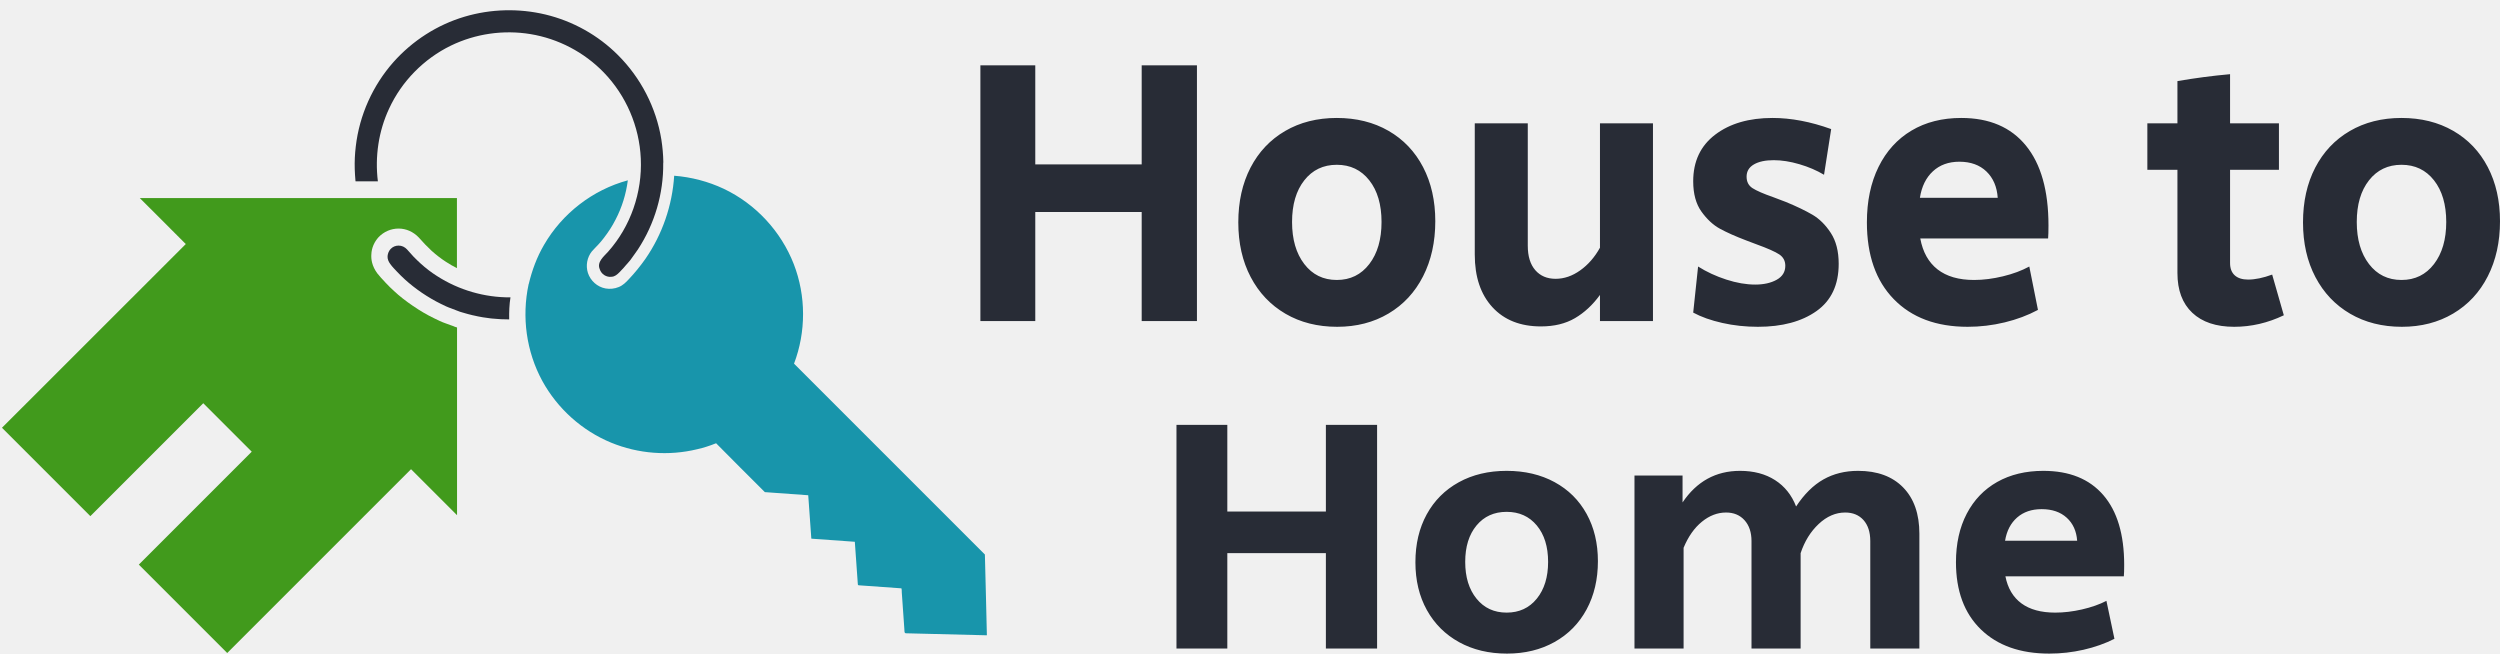
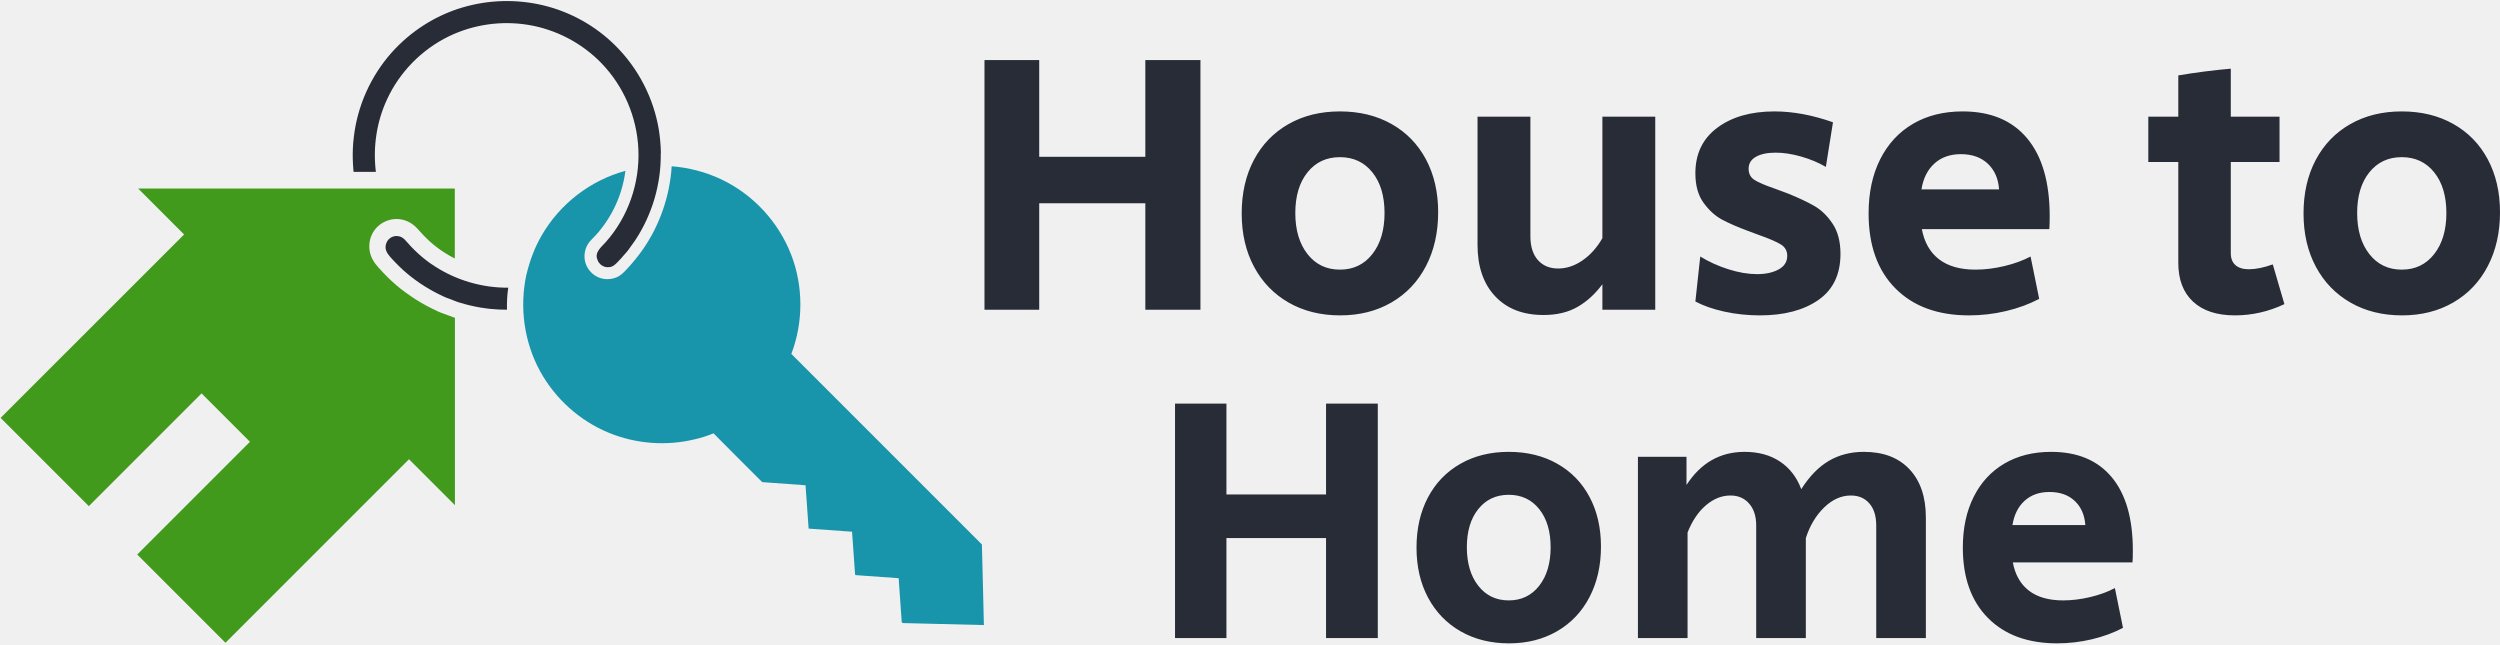
- <svg xmlns="http://www.w3.org/2000/svg" width="153" height="40" viewBox="0 0 153 40" fill="none">
-   <path d="M23.172 14.512C23.488 14.182 23.927 13.988 24.393 13.988C24.853 13.988 25.291 14.182 25.622 14.527C25.708 14.613 25.787 14.706 25.859 14.785C25.916 14.85 25.974 14.915 26.024 14.965C26.154 15.101 26.29 15.231 26.419 15.353C26.692 15.597 26.987 15.827 27.288 16.021C27.504 16.165 27.734 16.294 27.964 16.409V12.12H8.554L11.37 14.936L0.12 26.179L5.529 31.588L12.44 24.677L15.407 27.644L8.496 34.555L13.905 39.964L25.155 28.715L27.971 31.53V20.044L27.957 20.037C27.863 20.015 27.784 19.979 27.741 19.958C27.691 19.943 27.633 19.922 27.576 19.9C27.483 19.864 27.389 19.828 27.303 19.8C27.03 19.706 26.786 19.591 26.563 19.476C26.118 19.261 25.679 19.002 25.263 18.715C24.832 18.42 24.451 18.126 24.113 17.81C23.948 17.659 23.776 17.494 23.589 17.293L23.532 17.228C23.395 17.084 23.237 16.919 23.093 16.732C22.756 16.28 22.705 15.849 22.727 15.569C22.741 15.173 22.907 14.8 23.172 14.512Z" fill="#419A1C" />
-   <path d="M60.397 38.88H60.39C59.535 38.858 56.238 38.779 55.441 38.757C55.362 38.75 55.362 38.693 55.354 38.65C55.354 38.599 55.347 38.556 55.347 38.506C55.333 38.298 55.225 36.803 55.189 36.257C55.189 36.229 55.189 36.006 55.16 36.006C55.017 35.999 52.718 35.834 52.546 35.819C52.488 35.812 52.502 35.747 52.495 35.697C52.459 35.166 52.323 33.219 52.316 33.169C52.316 33.147 52.294 33.154 52.273 33.154C51.396 33.089 50.534 33.032 49.665 32.967C49.651 32.967 49.651 32.953 49.651 32.931C49.629 32.673 49.507 30.913 49.471 30.41C49.471 30.374 49.464 30.345 49.464 30.309C49.464 30.309 46.957 30.13 46.878 30.123C46.863 30.123 46.813 30.123 46.806 30.115C46.741 30.051 43.839 27.156 43.825 27.127C43.43 27.285 43.078 27.4 42.668 27.493C40.922 27.917 39.062 27.773 37.403 27.091C35.621 26.358 34.12 25.008 33.193 23.32C32.209 21.517 31.921 19.397 32.352 17.393L32.36 17.379C32.561 16.538 32.855 15.741 33.294 14.987C34.407 13.061 36.275 11.617 38.423 11.036C38.315 11.876 38.063 12.695 37.668 13.449C37.467 13.845 37.223 14.218 36.95 14.57C36.842 14.714 36.727 14.85 36.605 14.979C36.483 15.116 36.339 15.245 36.224 15.382C35.93 15.748 35.837 16.251 35.98 16.703C36.138 17.185 36.555 17.558 37.05 17.652C37.324 17.702 37.611 17.673 37.869 17.566C38.121 17.465 38.308 17.278 38.487 17.084C38.854 16.696 39.191 16.28 39.5 15.841C40.535 14.347 41.145 12.566 41.26 10.755C42.302 10.835 43.343 11.107 44.292 11.553C46.246 12.48 47.797 14.153 48.58 16.165C49.334 18.111 49.334 20.31 48.595 22.256C48.767 22.429 60.203 33.865 60.275 33.937C60.297 34.792 60.318 35.647 60.34 36.495C60.354 37.292 60.376 38.082 60.397 38.88Z" fill="#1895AB" />
-   <path d="M40.589 9.976C40.611 11.851 40.065 13.704 39.037 15.27C38.937 15.421 38.829 15.572 38.721 15.716C38.628 15.852 38.52 16.003 38.405 16.118C38.319 16.204 38.247 16.305 38.161 16.398C38.075 16.492 37.989 16.585 37.902 16.671C37.773 16.801 37.622 16.93 37.435 16.937C37.119 16.987 36.796 16.779 36.703 16.47C36.516 16.025 36.968 15.687 37.22 15.4C38.599 13.848 39.31 11.772 39.217 9.71C39.131 7.742 38.319 5.846 36.947 4.43C35.747 3.195 34.167 2.369 32.471 2.088C30.819 1.815 29.102 2.06 27.594 2.792C25.942 3.597 24.584 4.976 23.815 6.643C23.169 8.022 22.939 9.581 23.126 11.097H21.761C21.761 11.068 21.753 11.054 21.753 11.046C21.732 10.817 21.718 10.579 21.71 10.35C21.696 9.883 21.718 9.416 21.775 8.949C21.998 7.045 22.809 5.235 24.081 3.798C25.245 2.491 26.761 1.514 28.442 1.018C30.043 0.544 31.76 0.501 33.384 0.889C35.058 1.291 36.602 2.153 37.816 3.367C39.217 4.761 40.158 6.585 40.474 8.532C40.546 8.992 40.589 9.459 40.596 9.926C40.589 9.947 40.589 9.962 40.589 9.976Z" fill="#282C36" />
-   <path d="M31.162 19.548C30.824 19.548 30.494 19.534 30.156 19.498C30.156 19.498 30.156 19.498 30.149 19.498C30.055 19.498 29.955 19.469 29.861 19.462C29.761 19.448 29.66 19.433 29.552 19.419C29.351 19.39 29.15 19.34 28.949 19.297H28.942C28.748 19.246 28.547 19.203 28.353 19.139C28.346 19.139 28.338 19.131 28.338 19.131C28.331 19.131 28.324 19.131 28.324 19.131C28.288 19.124 28.245 19.11 28.209 19.096C28.173 19.096 28.116 19.06 28.08 19.052C28.03 19.038 27.979 19.017 27.929 18.995C27.821 18.952 27.721 18.909 27.613 18.873C27.397 18.801 27.189 18.7 26.988 18.6C26.578 18.399 26.191 18.169 25.817 17.917C25.451 17.666 25.099 17.393 24.775 17.098C24.61 16.948 24.452 16.79 24.301 16.631C24.158 16.481 24.007 16.33 23.885 16.157C23.777 16.014 23.705 15.848 23.719 15.669C23.734 15.511 23.798 15.353 23.906 15.238C24.035 15.101 24.208 15.03 24.395 15.03C24.596 15.03 24.768 15.116 24.905 15.259C25.041 15.403 25.163 15.554 25.3 15.698C25.444 15.848 25.594 15.992 25.752 16.136C26.061 16.416 26.399 16.675 26.751 16.897C28.08 17.752 29.66 18.212 31.241 18.198C31.169 18.643 31.154 19.096 31.162 19.548Z" fill="#282C36" />
-   <path d="M60 19.648V4H63.359V10.062H69.871V4H73.253V19.648H69.871V12.975H63.359V19.648H60ZM81.835 20C80.638 20 79.584 19.734 78.671 19.201C77.759 18.669 77.049 17.921 76.543 16.957C76.037 15.994 75.784 14.878 75.784 13.609C75.784 12.341 76.033 11.225 76.531 10.261C77.03 9.298 77.736 8.55 78.648 8.018C79.561 7.485 80.615 7.219 81.812 7.219C83.008 7.219 84.063 7.481 84.976 8.006C85.888 8.531 86.594 9.271 87.092 10.226C87.591 11.182 87.84 12.286 87.84 13.539C87.84 14.808 87.591 15.931 87.092 16.91C86.594 17.889 85.888 18.649 84.976 19.189C84.063 19.73 83.016 20 81.835 20ZM81.812 17.134C82.64 17.134 83.304 16.809 83.802 16.159C84.301 15.509 84.55 14.651 84.55 13.586C84.55 12.521 84.301 11.671 83.802 11.037C83.304 10.402 82.64 10.085 81.812 10.085C80.984 10.085 80.32 10.402 79.822 11.037C79.323 11.671 79.074 12.521 79.074 13.586C79.074 14.651 79.323 15.509 79.822 16.159C80.32 16.809 80.984 17.134 81.812 17.134ZM94.305 19.977C93.048 19.977 92.058 19.585 91.338 18.802C90.617 18.019 90.256 16.946 90.256 15.583V7.548H93.5V15.043C93.5 15.685 93.654 16.182 93.96 16.535C94.267 16.887 94.681 17.063 95.203 17.063C95.724 17.063 96.227 16.891 96.71 16.546C97.193 16.202 97.596 15.74 97.918 15.16V7.548H101.162V19.648H97.918V18.05C97.473 18.661 96.963 19.135 96.388 19.471C95.813 19.808 95.118 19.977 94.305 19.977ZM107.581 20C106.83 20 106.105 19.922 105.407 19.765C104.709 19.608 104.115 19.397 103.624 19.131L103.923 16.311C104.445 16.64 105.02 16.907 105.649 17.11C106.278 17.314 106.868 17.416 107.42 17.416C107.942 17.416 108.379 17.318 108.732 17.122C109.085 16.926 109.261 16.64 109.261 16.264C109.261 15.967 109.138 15.736 108.893 15.571C108.647 15.407 108.18 15.199 107.489 14.949L106.868 14.714C106.209 14.463 105.672 14.224 105.258 13.997C104.843 13.77 104.468 13.421 104.13 12.951C103.793 12.482 103.624 11.863 103.624 11.095C103.624 9.874 104.073 8.922 104.97 8.241C105.867 7.559 107.037 7.219 108.479 7.219C109.614 7.219 110.81 7.446 112.068 7.9L111.631 10.696C111.186 10.43 110.684 10.214 110.124 10.05C109.564 9.885 109.039 9.803 108.548 9.803C108.042 9.803 107.639 9.889 107.34 10.062C107.041 10.234 106.891 10.485 106.891 10.813C106.891 11.127 107.014 11.362 107.259 11.518C107.505 11.675 107.919 11.855 108.502 12.059C108.962 12.231 109.23 12.333 109.307 12.364C109.951 12.63 110.488 12.889 110.918 13.139C111.347 13.39 111.723 13.762 112.045 14.255C112.367 14.749 112.528 15.379 112.528 16.147C112.528 17.431 112.076 18.395 111.171 19.037C110.266 19.679 109.069 20 107.581 20ZM120.42 20C118.503 20 116.996 19.436 115.899 18.308C114.802 17.181 114.254 15.614 114.254 13.609C114.254 12.309 114.492 11.178 114.967 10.214C115.443 9.251 116.114 8.511 116.98 7.994C117.847 7.477 118.863 7.219 120.029 7.219C121.747 7.219 123.066 7.783 123.986 8.91C124.907 10.038 125.367 11.667 125.367 13.797C125.367 14.158 125.359 14.424 125.344 14.596H117.521C117.674 15.426 118.027 16.057 118.579 16.488C119.132 16.918 119.876 17.134 120.811 17.134C121.379 17.134 121.969 17.059 122.583 16.91C123.196 16.762 123.733 16.562 124.193 16.311L124.723 18.966C124.109 19.295 123.43 19.55 122.686 19.73C121.942 19.91 121.187 20 120.42 20ZM117.498 12.106H122.261C122.215 11.432 121.985 10.896 121.571 10.496C121.156 10.097 120.604 9.897 119.914 9.897C119.254 9.897 118.714 10.093 118.292 10.485C117.87 10.876 117.605 11.416 117.498 12.106ZM136.733 20C135.629 20 134.774 19.714 134.168 19.142C133.562 18.571 133.259 17.76 133.259 16.711V10.391H131.418V7.548H133.259V4.963C134.348 4.775 135.422 4.634 136.48 4.54V7.548H139.471V10.391H136.48V16.1C136.48 16.429 136.576 16.679 136.768 16.852C136.959 17.024 137.232 17.11 137.584 17.11C138.014 17.11 138.505 17.008 139.057 16.805L139.77 19.295C138.788 19.765 137.776 20 136.733 20ZM146.995 20C145.798 20 144.744 19.734 143.831 19.201C142.918 18.669 142.209 17.921 141.703 16.957C141.197 15.994 140.944 14.878 140.944 13.609C140.944 12.341 141.193 11.225 141.691 10.261C142.19 9.298 142.895 8.55 143.808 8.018C144.721 7.485 145.775 7.219 146.972 7.219C148.168 7.219 149.223 7.481 150.135 8.006C151.048 8.531 151.754 9.271 152.252 10.226C152.751 11.182 153 12.286 153 13.539C153 14.808 152.751 15.931 152.252 16.91C151.754 17.889 151.048 18.649 150.135 19.189C149.223 19.73 148.176 20 146.995 20ZM146.972 17.134C147.8 17.134 148.464 16.809 148.962 16.159C149.461 15.509 149.71 14.651 149.71 13.586C149.71 12.521 149.461 11.671 148.962 11.037C148.464 10.402 147.8 10.085 146.972 10.085C146.143 10.085 145.48 10.402 144.982 11.037C144.483 11.671 144.234 12.521 144.234 13.586C144.234 14.651 144.483 15.509 144.982 16.159C145.48 16.809 146.143 17.134 146.972 17.134Z" fill="#282C36" />
-   <path d="M72 39.692V26H75.112V31.304H81.144V26H84.278V39.692H81.144V33.853H75.112V39.692H72ZM92.229 40C91.12 40 90.143 39.767 89.298 39.301C88.452 38.835 87.795 38.181 87.326 37.338C86.857 36.495 86.623 35.518 86.623 34.408C86.623 33.298 86.853 32.322 87.315 31.479C87.777 30.636 88.431 29.981 89.276 29.515C90.122 29.049 91.099 28.816 92.207 28.816C93.316 28.816 94.293 29.046 95.138 29.505C95.984 29.964 96.637 30.612 97.099 31.448C97.561 32.284 97.792 33.25 97.792 34.346C97.792 35.457 97.561 36.44 97.099 37.297C96.637 38.153 95.984 38.818 95.138 39.291C94.293 39.764 93.323 40 92.229 40ZM92.207 37.492C92.975 37.492 93.589 37.208 94.051 36.639C94.513 36.07 94.744 35.32 94.744 34.388C94.744 33.456 94.513 32.712 94.051 32.157C93.589 31.602 92.975 31.325 92.207 31.325C91.44 31.325 90.825 31.602 90.364 32.157C89.902 32.712 89.671 33.456 89.671 34.388C89.671 35.32 89.902 36.07 90.364 36.639C90.825 37.208 91.44 37.492 92.207 37.492ZM100.03 39.692V29.104H102.972V30.749C103.839 29.461 105.011 28.816 106.489 28.816C107.327 28.816 108.041 29.005 108.631 29.382C109.221 29.759 109.651 30.297 109.921 30.996C110.418 30.242 110.976 29.69 111.594 29.341C112.212 28.991 112.919 28.816 113.715 28.816C114.894 28.816 115.814 29.156 116.475 29.834C117.136 30.512 117.466 31.455 117.466 32.661V39.692H114.461V33.113C114.461 32.565 114.322 32.137 114.045 31.828C113.768 31.52 113.395 31.366 112.926 31.366C112.344 31.366 111.804 31.599 111.306 32.065C110.809 32.531 110.439 33.127 110.198 33.853V39.692H107.192V33.113C107.192 32.579 107.05 32.154 106.766 31.838C106.482 31.523 106.105 31.366 105.636 31.366C105.11 31.366 104.617 31.554 104.155 31.931C103.693 32.308 103.32 32.839 103.036 33.524V39.692H100.03ZM125.417 40C123.641 40 122.245 39.507 121.229 38.52C120.213 37.533 119.705 36.163 119.705 34.408C119.705 33.271 119.925 32.281 120.365 31.438C120.806 30.595 121.428 29.947 122.23 29.495C123.033 29.043 123.975 28.816 125.055 28.816C126.646 28.816 127.868 29.31 128.721 30.297C129.574 31.283 130 32.709 130 34.573C130 34.888 129.993 35.121 129.979 35.272H122.731C122.873 35.998 123.2 36.55 123.712 36.927C124.223 37.303 124.913 37.492 125.779 37.492C126.305 37.492 126.852 37.427 127.421 37.297C127.989 37.166 128.487 36.992 128.913 36.772L129.403 39.095C128.835 39.383 128.206 39.606 127.517 39.764C126.828 39.921 126.128 40 125.417 40ZM122.71 33.093H127.122C127.08 32.503 126.867 32.034 126.483 31.684C126.099 31.335 125.588 31.16 124.948 31.16C124.337 31.16 123.836 31.331 123.445 31.674C123.055 32.017 122.81 32.489 122.71 33.093Z" fill="#282C36" />
+ <svg xmlns="http://www.w3.org/2000/svg" width="442" height="114" viewBox="0 0 442 114" fill="none">
+   <g clip-path="url(#clip0_1_11)">
+     <path d="M66.59 40.234C67.501 39.281 68.765 38.721 70.112 38.721C71.438 38.721 72.702 39.281 73.655 40.275C73.903 40.524 74.131 40.793 74.339 41.021C74.504 41.207 74.67 41.394 74.815 41.539C75.188 41.932 75.582 42.305 75.955 42.658C76.742 43.362 77.591 44.025 78.462 44.584C79.083 44.999 79.746 45.372 80.409 45.703V33.334H24.427L32.549 41.456L0.104 73.881L15.705 89.482L35.636 69.55L44.193 78.107L24.262 98.039L39.863 113.64L72.308 81.194L80.43 89.316V56.187L80.388 56.166C80.119 56.104 79.891 56.001 79.767 55.938C79.622 55.897 79.456 55.835 79.29 55.773C79.021 55.669 78.752 55.565 78.503 55.483C77.716 55.213 77.011 54.882 76.369 54.55C75.085 53.929 73.821 53.183 72.619 52.354C71.376 51.505 70.278 50.655 69.304 49.743C68.827 49.308 68.33 48.832 67.791 48.252L67.626 48.065C67.232 47.651 66.776 47.174 66.362 46.636C65.388 45.33 65.243 44.087 65.305 43.279C65.347 42.14 65.823 41.062 66.59 40.234Z" fill="#419A1C" />
+     <path d="M173.952 110.512H173.932C171.466 110.449 161.956 110.221 159.656 110.159C159.429 110.139 159.429 109.973 159.408 109.849C159.408 109.703 159.387 109.579 159.387 109.434C159.346 108.833 159.035 104.524 158.931 102.949C158.931 102.866 158.931 102.224 158.848 102.224C158.434 102.203 151.804 101.727 151.307 101.685C151.141 101.665 151.183 101.478 151.162 101.333C151.058 99.8 150.665 94.185 150.644 94.04C150.644 93.978 150.582 93.999 150.52 93.999C147.992 93.812 145.506 93.647 142.999 93.46C142.957 93.46 142.957 93.419 142.957 93.356C142.895 92.611 142.543 87.534 142.439 86.084C142.439 85.981 142.419 85.898 142.419 85.794C142.419 85.794 135.188 85.276 134.96 85.255C134.918 85.255 134.773 85.255 134.753 85.235C134.566 85.048 126.196 76.699 126.154 76.616C125.015 77.072 124 77.403 122.819 77.672C117.784 78.895 112.418 78.48 107.632 76.512C102.494 74.399 98.163 70.504 95.491 65.635C92.652 60.434 91.823 54.322 93.067 48.542L93.087 48.501C93.668 46.076 94.517 43.777 95.781 41.601C98.992 36.049 104.379 31.884 110.574 30.206C110.263 32.63 109.538 34.992 108.398 37.167C107.818 38.307 107.114 39.384 106.327 40.4C106.016 40.814 105.684 41.208 105.332 41.58C104.98 41.974 104.566 42.347 104.234 42.741C103.385 43.797 103.115 45.248 103.53 46.553C103.985 47.941 105.187 49.019 106.617 49.288C107.404 49.433 108.233 49.35 108.979 49.039C109.704 48.749 110.242 48.21 110.76 47.651C111.817 46.532 112.791 45.331 113.682 44.067C116.665 39.757 118.426 34.619 118.758 29.398C121.762 29.626 124.766 30.413 127.501 31.698C133.137 34.37 137.612 39.198 139.87 44.999C142.046 50.614 142.046 56.954 139.912 62.569C140.409 63.066 173.393 96.05 173.6 96.257C173.662 98.723 173.724 101.188 173.787 103.633C173.828 105.933 173.89 108.212 173.952 110.512Z" fill="#1895AB" />
+     <path d="M116.822 27.15C116.884 32.558 115.31 37.903 112.347 42.42C112.057 42.855 111.746 43.29 111.435 43.704C111.166 44.098 110.855 44.533 110.524 44.865C110.275 45.113 110.068 45.403 109.819 45.673C109.571 45.942 109.322 46.211 109.073 46.46C108.7 46.833 108.265 47.206 107.727 47.227C106.815 47.371 105.883 46.771 105.613 45.88C105.075 44.595 106.38 43.621 107.105 42.793C111.083 38.318 113.134 32.33 112.865 26.384C112.616 20.707 110.275 15.237 106.318 11.155C102.858 7.592 98.3 5.209 93.41 4.401C88.645 3.614 83.693 4.318 79.342 6.431C74.577 8.752 70.661 12.73 68.444 17.537C66.579 21.515 65.916 26.011 66.455 30.382H62.519C62.519 30.299 62.498 30.258 62.498 30.237C62.436 29.574 62.394 28.89 62.373 28.227C62.332 26.881 62.394 25.534 62.56 24.187C63.202 18.697 65.543 13.476 69.211 9.332C72.567 5.561 76.939 2.743 81.787 1.314C86.407 -0.054 91.359 -0.178 96.041 0.941C100.869 2.101 105.323 4.587 108.825 8.089C112.865 12.108 115.579 17.371 116.491 22.986C116.698 24.312 116.822 25.658 116.843 27.005C116.822 27.067 116.822 27.109 116.822 27.15Z" fill="#282C36" />
+     <path d="M89.632 54.757C88.659 54.757 87.705 54.716 86.732 54.612C86.732 54.612 86.732 54.612 86.711 54.612C86.442 54.612 86.151 54.529 85.882 54.508C85.592 54.467 85.302 54.426 84.991 54.384C84.411 54.301 83.831 54.156 83.251 54.032H83.23C82.671 53.887 82.091 53.763 81.531 53.576C81.51 53.576 81.49 53.555 81.49 53.555C81.469 53.555 81.448 53.555 81.448 53.555C81.345 53.535 81.221 53.493 81.117 53.452C81.013 53.452 80.847 53.348 80.744 53.328C80.599 53.286 80.454 53.224 80.309 53.162C79.998 53.037 79.708 52.913 79.397 52.809C78.776 52.602 78.175 52.312 77.595 52.022C76.414 51.442 75.295 50.779 74.218 50.054C73.161 49.329 72.146 48.541 71.213 47.692C70.737 47.257 70.281 46.801 69.846 46.345C69.432 45.91 68.996 45.475 68.644 44.978C68.334 44.563 68.126 44.087 68.168 43.569C68.209 43.113 68.396 42.657 68.706 42.326C69.079 41.932 69.577 41.725 70.115 41.725C70.695 41.725 71.193 41.974 71.586 42.388C71.98 42.802 72.332 43.237 72.726 43.652C73.14 44.087 73.575 44.501 74.031 44.916C74.922 45.724 75.896 46.47 76.911 47.112C80.744 49.577 85.302 50.903 89.86 50.862C89.653 52.147 89.612 53.452 89.632 54.757Z" fill="#282C36" />
+     <path d="M174.056 54.764V10.615H183.734V27.718H202.494V10.615H212.239V54.764H202.494V35.938H183.734V54.764H174.056ZM236.965 55.759C233.518 55.759 230.48 55.008 227.85 53.505C225.221 52.002 223.177 49.892 221.718 47.174C220.26 44.456 219.531 41.308 219.531 37.728C219.531 34.148 220.249 31 221.685 28.282C223.122 25.564 225.154 23.453 227.784 21.951C230.413 20.448 233.452 19.697 236.899 19.697C240.346 19.697 243.384 20.437 246.014 21.918C248.643 23.398 250.676 25.486 252.112 28.182C253.549 30.878 254.267 33.994 254.267 37.529C254.267 41.109 253.549 44.28 252.112 47.042C250.676 49.804 248.643 51.947 246.014 53.472C243.384 54.996 240.368 55.759 236.965 55.759ZM236.899 47.671C239.285 47.671 241.197 46.754 242.633 44.92C244.069 43.086 244.787 40.667 244.787 37.662C244.787 34.657 244.069 32.259 242.633 30.469C241.197 28.679 239.285 27.785 236.899 27.785C234.512 27.785 232.601 28.679 231.165 30.469C229.729 32.259 229.01 34.657 229.01 37.662C229.01 40.667 229.729 43.086 231.165 44.92C232.601 46.754 234.512 47.671 236.899 47.671ZM272.894 55.693C269.27 55.693 266.42 54.588 264.343 52.378C262.266 50.168 261.227 47.141 261.227 43.296V20.625H270.574V41.772C270.574 43.584 271.016 44.987 271.9 45.981C272.784 46.975 273.977 47.473 275.48 47.473C276.982 47.473 278.43 46.986 279.822 46.014C281.214 45.042 282.374 43.738 283.302 42.103V20.625H292.649V54.764H283.302V50.257C282.02 51.98 280.551 53.317 278.894 54.267C277.236 55.217 275.237 55.693 272.894 55.693ZM311.144 55.759C308.978 55.759 306.89 55.538 304.879 55.096C302.868 54.654 301.156 54.057 299.742 53.306L300.604 45.351C302.106 46.279 303.763 47.031 305.575 47.605C307.387 48.18 309.089 48.467 310.68 48.467C312.182 48.467 313.442 48.191 314.458 47.638C315.475 47.086 315.983 46.279 315.983 45.219C315.983 44.379 315.629 43.727 314.922 43.263C314.215 42.799 312.867 42.214 310.878 41.507L309.089 40.844C307.188 40.136 305.642 39.462 304.448 38.822C303.255 38.181 302.172 37.198 301.2 35.872C300.228 34.546 299.742 32.8 299.742 30.635C299.742 27.188 301.034 24.503 303.62 22.581C306.205 20.658 309.575 19.697 313.729 19.697C316.999 19.697 320.446 20.338 324.07 21.619L322.811 29.508C321.529 28.757 320.082 28.149 318.469 27.685C316.856 27.221 315.342 26.989 313.928 26.989C312.469 26.989 311.309 27.232 310.448 27.718C309.586 28.204 309.155 28.911 309.155 29.839C309.155 30.723 309.508 31.386 310.216 31.828C310.923 32.27 312.116 32.778 313.795 33.353C315.121 33.839 315.894 34.126 316.115 34.215C317.971 34.966 319.518 35.695 320.756 36.402C321.993 37.109 323.076 38.159 324.004 39.551C324.932 40.943 325.396 42.722 325.396 44.887C325.396 48.511 324.092 51.229 321.485 53.041C318.877 54.853 315.43 55.759 311.144 55.759ZM348.133 55.759C342.609 55.759 338.267 54.168 335.107 50.986C331.948 47.804 330.368 43.385 330.368 37.728C330.368 34.06 331.053 30.867 332.423 28.149C333.793 25.431 335.726 23.343 338.223 21.885C340.72 20.426 343.648 19.697 347.006 19.697C351.956 19.697 355.757 21.288 358.408 24.47C361.06 27.652 362.386 32.248 362.386 38.258C362.386 39.275 362.364 40.026 362.319 40.512H339.781C340.223 42.854 341.239 44.633 342.83 45.849C344.421 47.064 346.565 47.671 349.26 47.671C350.896 47.671 352.597 47.462 354.365 47.042C356.132 46.622 357.679 46.058 359.005 45.351L360.53 52.842C358.762 53.77 356.806 54.488 354.663 54.996C352.52 55.505 350.343 55.759 348.133 55.759ZM339.715 33.485H353.437C353.304 31.585 352.641 30.072 351.448 28.945C350.255 27.818 348.664 27.254 346.675 27.254C344.775 27.254 343.217 27.807 342.002 28.911C340.786 30.016 340.024 31.541 339.715 33.485ZM395.133 55.759C391.951 55.759 389.487 54.952 387.742 53.339C385.996 51.726 385.123 49.439 385.123 46.478V28.646H379.82V20.625H385.123V13.333C388.261 12.803 391.354 12.405 394.404 12.14V20.625H403.022V28.646H394.404V44.755C394.404 45.683 394.68 46.39 395.232 46.876C395.785 47.362 396.569 47.605 397.586 47.605C398.823 47.605 400.237 47.318 401.828 46.743L403.883 53.77C401.055 55.096 398.138 55.759 395.133 55.759ZM424.698 55.759C421.251 55.759 418.213 55.008 415.583 53.505C412.954 52.002 410.91 49.892 409.452 47.174C407.993 44.456 407.264 41.308 407.264 37.728C407.264 34.148 407.982 31 409.418 28.282C410.855 25.564 412.888 23.453 415.517 21.951C418.147 20.448 421.185 19.697 424.632 19.697C428.079 19.697 431.117 20.437 433.747 21.918C436.376 23.398 438.409 25.486 439.846 28.182C441.282 30.878 442 33.994 442 37.529C442 41.109 441.282 44.28 439.846 47.042C438.409 49.804 436.376 51.947 433.747 53.472C431.117 54.996 428.101 55.759 424.698 55.759ZM424.632 47.671C427.018 47.671 428.93 46.754 430.366 44.92C431.802 43.086 432.521 40.667 432.521 37.662C432.521 34.657 431.802 32.259 430.366 30.469C428.93 28.679 427.018 27.785 424.632 27.785C422.246 27.785 420.334 28.679 418.898 30.469C417.462 32.259 416.744 34.657 416.744 37.662C416.744 40.667 417.462 43.086 418.898 44.92C420.334 46.754 422.246 47.671 424.632 47.671Z" fill="#282C36" />
+     <path d="M207.746 112.81V71.362H216.833V87.418H234.445V71.362H243.594V112.81H234.445V95.135H216.833V112.81H207.746ZM266.807 113.743C263.571 113.743 260.719 113.038 258.25 111.627C255.781 110.217 253.862 108.236 252.493 105.684C251.124 103.132 250.439 100.176 250.439 96.816C250.439 93.455 251.114 90.499 252.462 87.947C253.811 85.395 255.719 83.414 258.188 82.004C260.656 80.593 263.509 79.888 266.745 79.888C269.981 79.888 272.834 80.583 275.302 81.973C277.771 83.362 279.679 85.323 281.028 87.854C282.376 90.385 283.051 93.31 283.051 96.629C283.051 99.99 282.376 102.966 281.028 105.56C279.679 108.153 277.771 110.165 275.302 111.596C272.834 113.028 270.002 113.743 266.807 113.743ZM266.745 106.151C268.985 106.151 270.78 105.29 272.128 103.568C273.477 101.846 274.151 99.575 274.151 96.753C274.151 93.932 273.477 91.681 272.128 90.001C270.78 88.32 268.985 87.48 266.745 87.48C264.505 87.48 262.71 88.32 261.362 90.001C260.013 91.681 259.339 93.932 259.339 96.753C259.339 99.575 260.013 101.846 261.362 103.568C262.71 105.29 264.505 106.151 266.745 106.151ZM289.585 112.81V80.759H298.174V85.738C300.705 81.838 304.127 79.888 308.442 79.888C310.89 79.888 312.975 80.458 314.697 81.599C316.419 82.74 317.674 84.369 318.462 86.485C319.914 84.203 321.543 82.533 323.348 81.475C325.152 80.417 327.217 79.888 329.54 79.888C332.984 79.888 335.67 80.915 337.599 82.968C339.529 85.022 340.493 87.874 340.493 91.526V112.81H331.718V92.895C331.718 91.235 331.314 89.939 330.505 89.005C329.696 88.072 328.606 87.605 327.237 87.605C325.536 87.605 323.96 88.31 322.507 89.721C321.055 91.132 319.977 92.936 319.271 95.135V112.81H310.496V92.895C310.496 91.277 310.081 89.99 309.251 89.036C308.422 88.082 307.322 87.605 305.953 87.605C304.418 87.605 302.976 88.175 301.628 89.316C300.279 90.457 299.19 92.065 298.36 94.139V112.81H289.585ZM363.707 113.743C358.521 113.743 354.444 112.25 351.478 109.263C348.511 106.275 347.028 102.126 347.028 96.816C347.028 93.372 347.671 90.374 348.957 87.823C350.243 85.271 352.059 83.311 354.403 81.941C356.747 80.572 359.496 79.888 362.649 79.888C367.296 79.888 370.864 81.381 373.353 84.369C375.843 87.356 377.087 91.671 377.087 97.313C377.087 98.268 377.067 98.973 377.025 99.429H355.865C356.28 101.628 357.235 103.298 358.728 104.439C360.222 105.58 362.234 106.151 364.765 106.151C366.3 106.151 367.897 105.954 369.557 105.56C371.217 105.165 372.669 104.636 373.913 103.973L375.345 111.005C373.685 111.876 371.849 112.551 369.837 113.028C367.825 113.505 365.781 113.743 363.707 113.743ZM355.803 92.832H368.686C368.561 91.049 367.939 89.627 366.819 88.57C365.698 87.511 364.205 86.983 362.338 86.983C360.554 86.983 359.091 87.501 357.95 88.538C356.809 89.576 356.094 91.007 355.803 92.832Z" fill="#282C36" />
+   </g>
+   <defs>
+     <clipPath id="clip0_1_11">
+       <rect width="442" height="114" fill="white" />
+     </clipPath>
+   </defs>
</svg>
